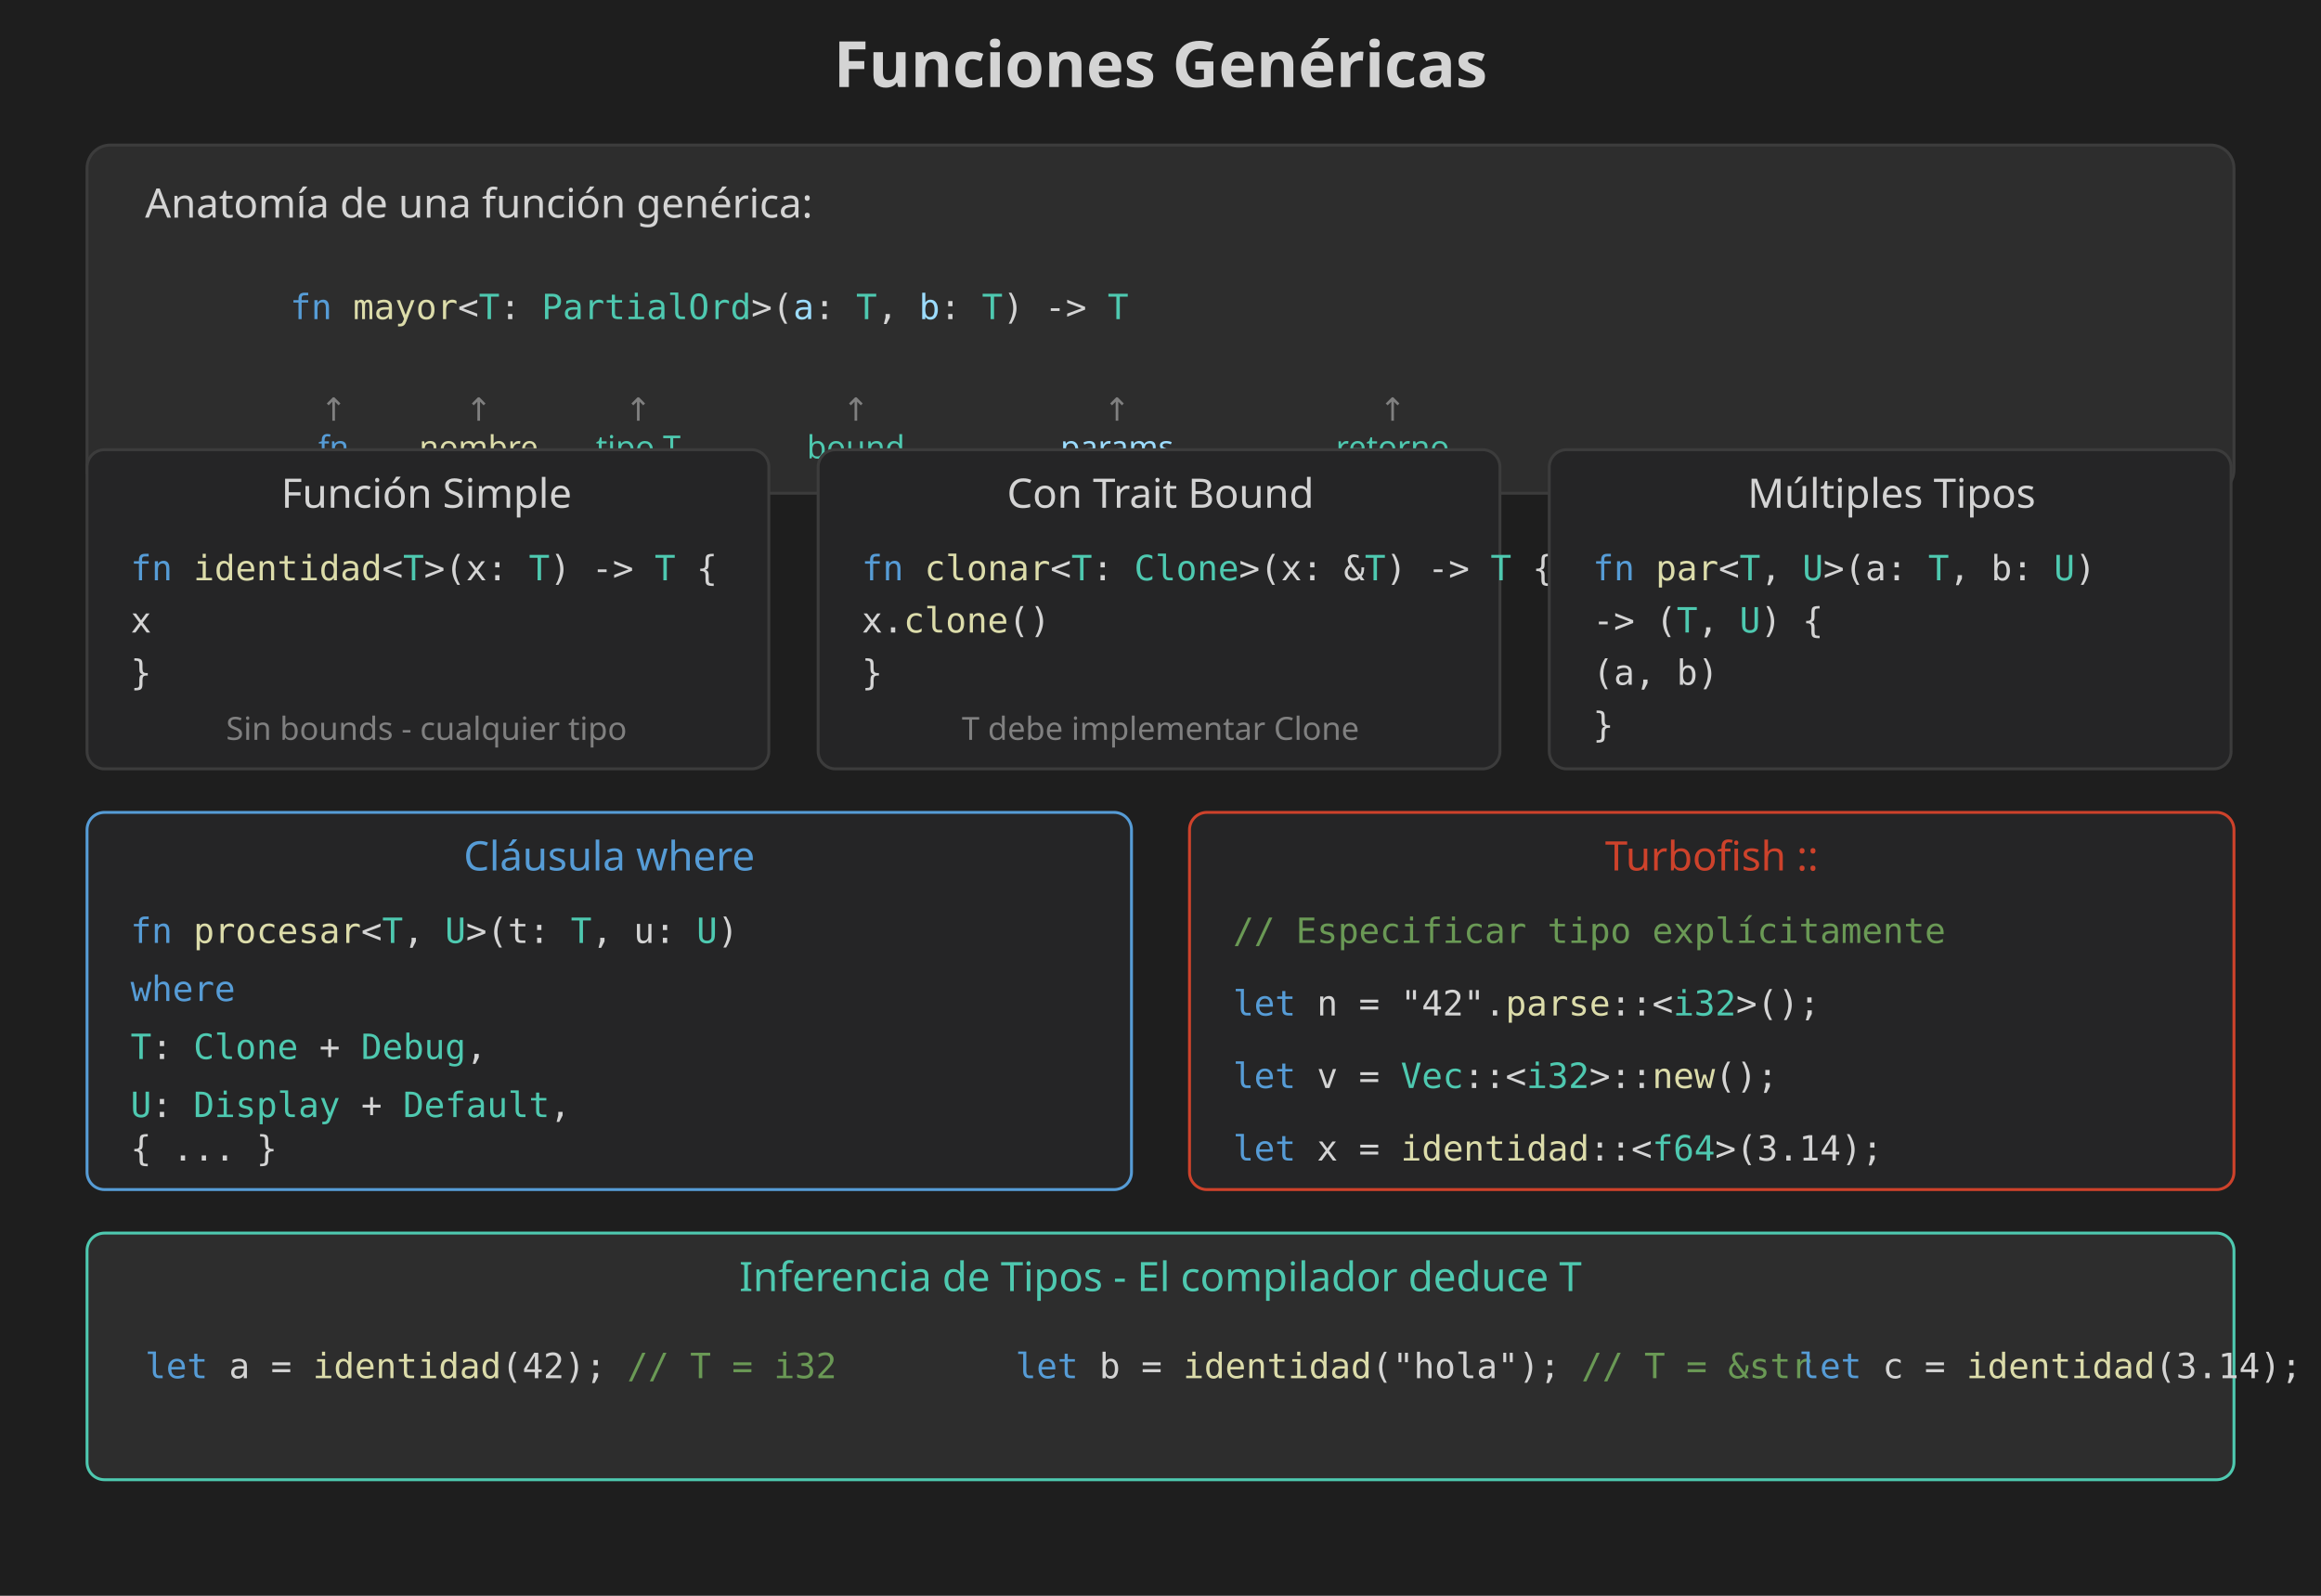
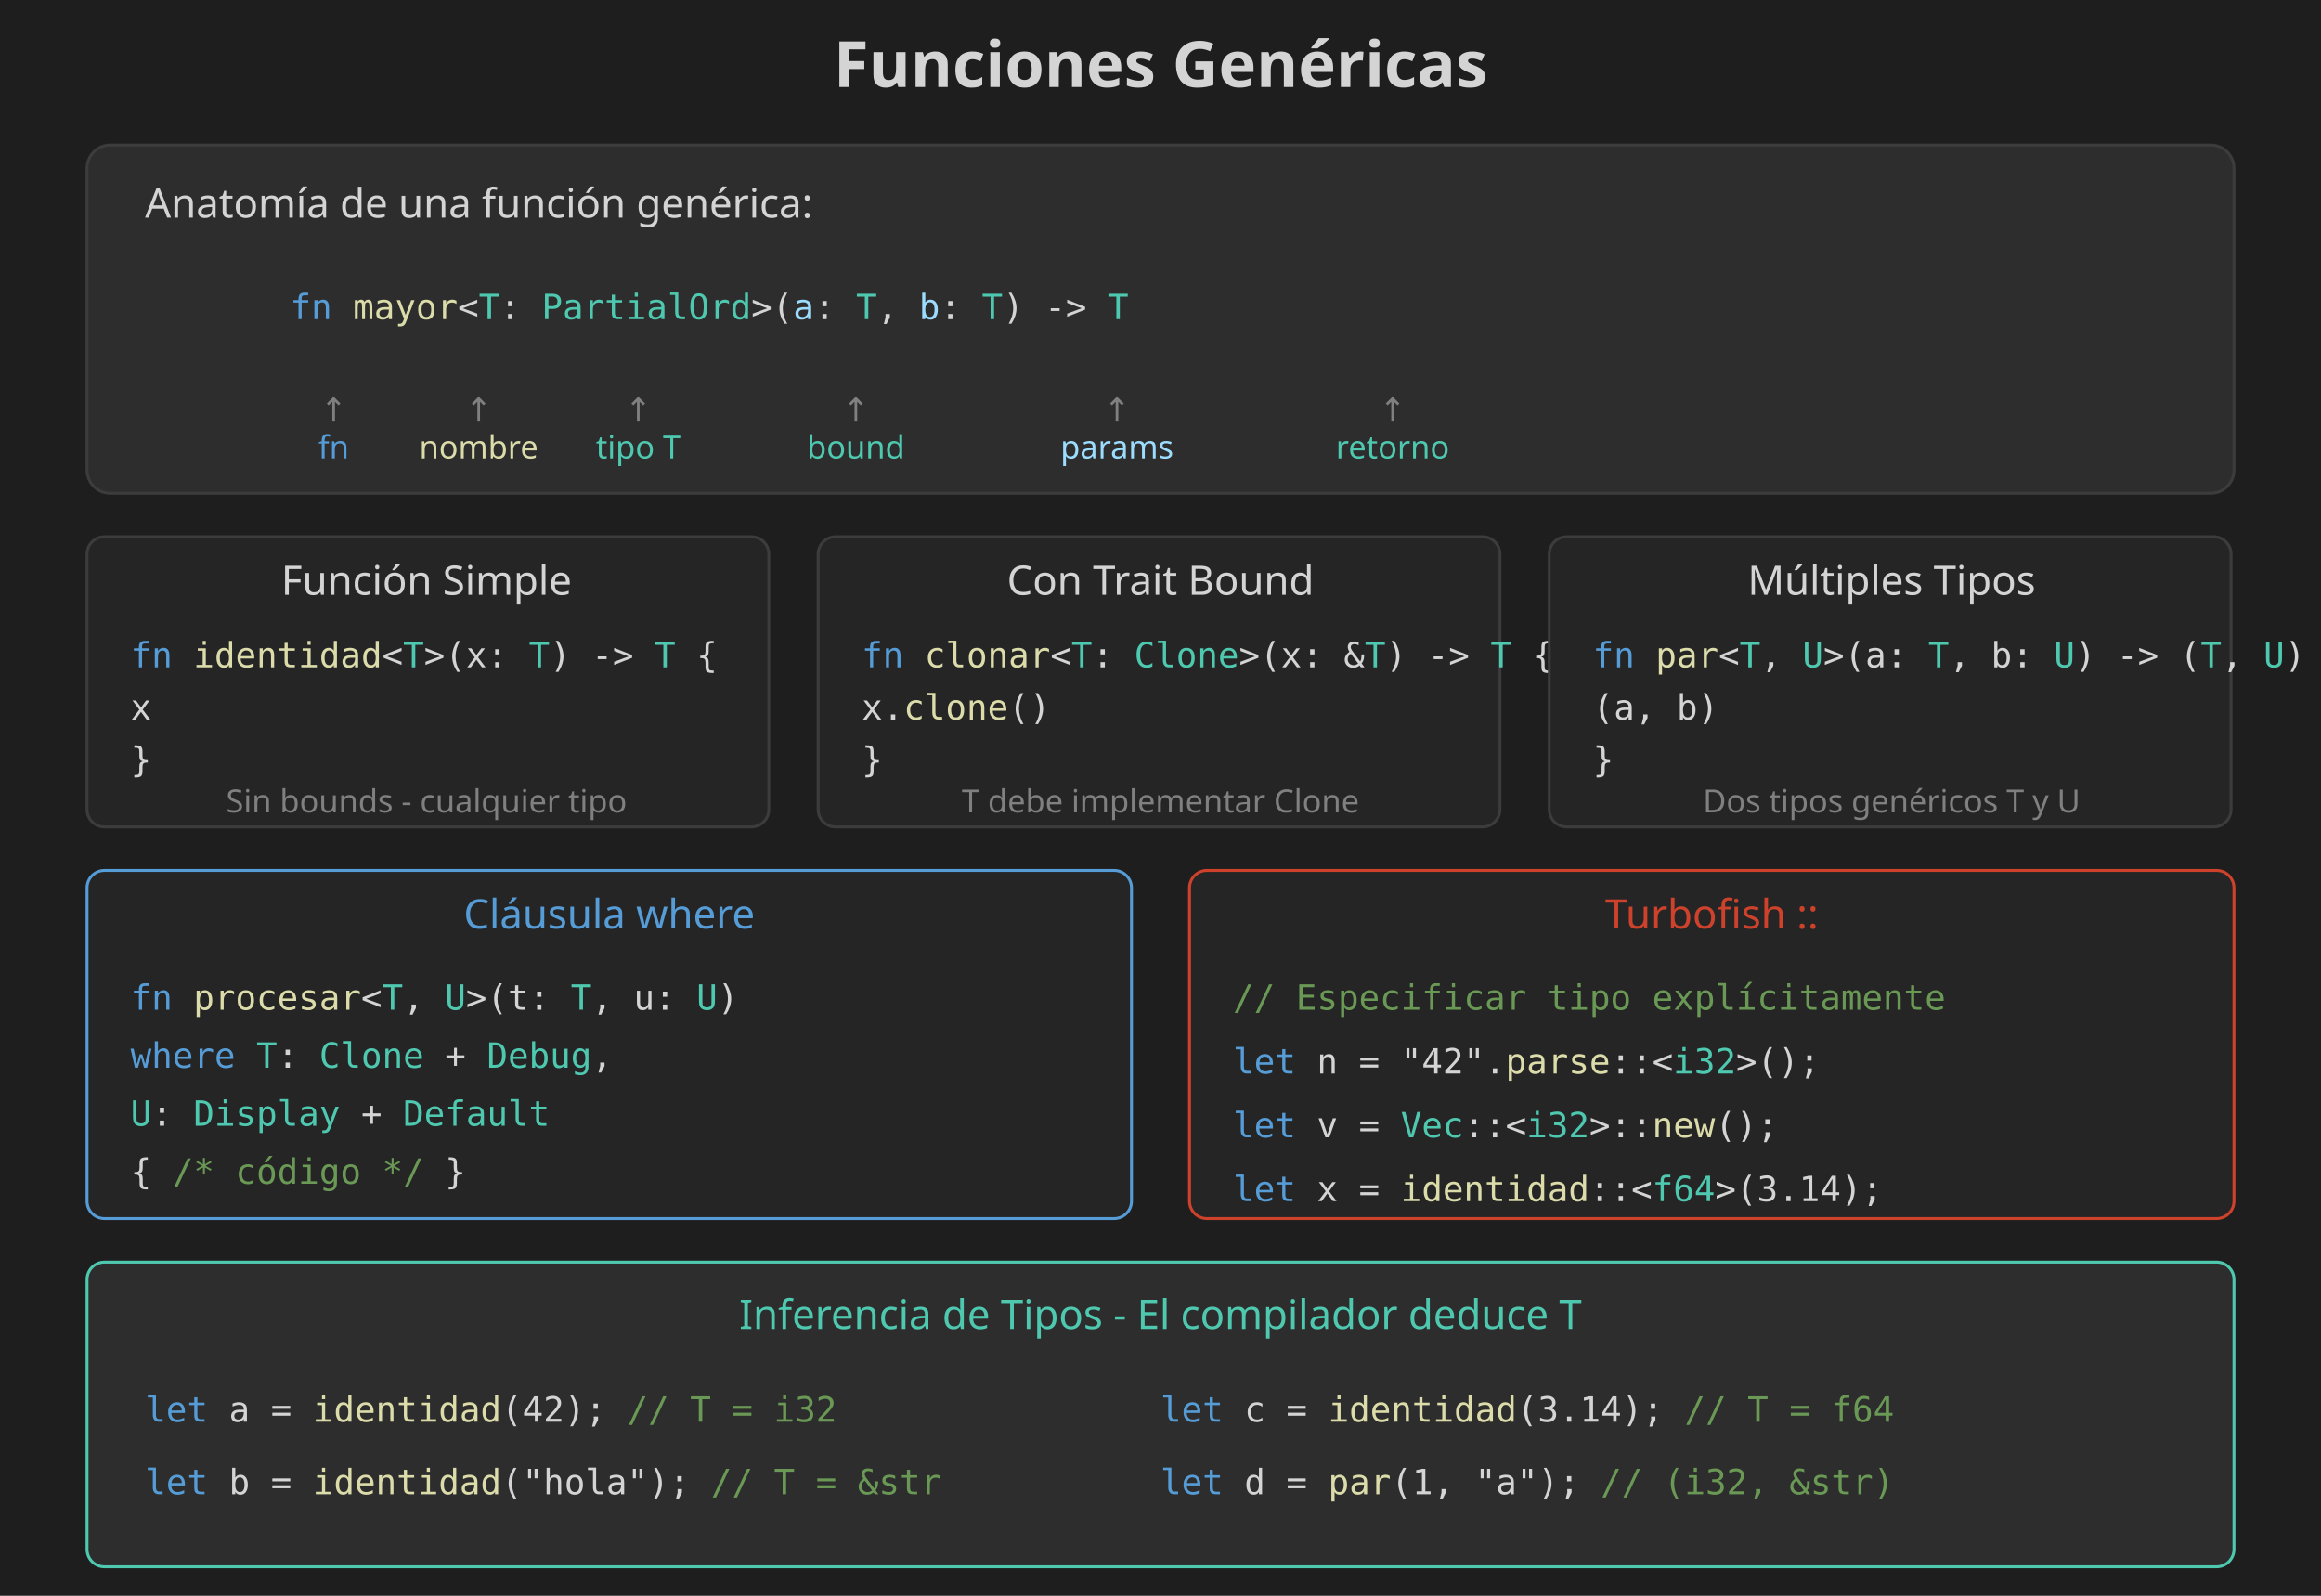
<svg xmlns="http://www.w3.org/2000/svg" viewBox="0 0 800 550">
  <defs>
    <style>
      .title { font-family: 'Segoe UI', sans-serif; font-size: 22px; fill: #d4d4d4; font-weight: bold; }
      .subtitle { font-family: 'Segoe UI', sans-serif; font-size: 14px; fill: #808080; }
      .label { font-family: 'Segoe UI', sans-serif; font-size: 14px; fill: #d4d4d4; }
      .small { font-family: 'Segoe UI', sans-serif; font-size: 11px; fill: #808080; }
      .code { font-family: 'Fira Code', monospace; font-size: 12px; fill: #d4d4d4; }
      .keyword { fill: #569cd6; }
      .type { fill: #4ec9b0; }
      .function { fill: #dcdcaa; }
      .param { fill: #9cdcfe; }
      .comment { fill: #6a9955; }
    </style>
  </defs>
  <rect width="100%" height="100%" fill="#1e1e1e" />
  <text x="400" y="30" text-anchor="middle" class="title">Funciones Genéricas</text>
  <rect x="30" y="50" width="740" height="120" rx="8" fill="#2d2d2d" stroke="#3c3c3c" />
  <text x="50" y="75" class="label">Anatomía de una función genérica:</text>
  <text x="100" y="110" class="code">
    <tspan class="keyword">fn</tspan>
    <tspan class="function">mayor</tspan>&lt;<tspan class="type">T</tspan>: <tspan class="type">PartialOrd</tspan>&gt;(<tspan class="param">a</tspan>: <tspan class="type">T</tspan>, <tspan class="param">b</tspan>: <tspan class="type">T</tspan>) -&gt; <tspan class="type">T</tspan>
  </text>
  <text x="115" y="145" class="small" text-anchor="middle">↑</text>
  <text x="115" y="158" class="small" text-anchor="middle" style="fill:#569cd6;">fn</text>
  <text x="165" y="145" class="small" text-anchor="middle">↑</text>
  <text x="165" y="158" class="small" text-anchor="middle" style="fill:#dcdcaa;">nombre</text>
  <text x="220" y="145" class="small" text-anchor="middle">↑</text>
  <text x="220" y="158" class="small" text-anchor="middle" style="fill:#4ec9b0;">tipo T</text>
  <text x="295" y="145" class="small" text-anchor="middle">↑</text>
  <text x="295" y="158" class="small" text-anchor="middle" style="fill:#4ec9b0;">bound</text>
  <text x="385" y="145" class="small" text-anchor="middle">↑</text>
  <text x="385" y="158" class="small" text-anchor="middle" style="fill:#9cdcfe;">params</text>
  <text x="480" y="145" class="small" text-anchor="middle">↑</text>
  <text x="480" y="158" class="small" text-anchor="middle" style="fill:#4ec9b0;">retorno</text>
-   <rect x="30" y="155" width="235" height="110" rx="6" fill="#252526" stroke="#3c3c3c" />
-   <text x="147" y="175" text-anchor="middle" class="label">Función Simple</text>
-   <text x="45" y="200" class="code">
+   <rect x="30" y="185" width="235" height="100" rx="6" fill="#252526" stroke="#3c3c3c" />
+   <text x="147" y="205" text-anchor="middle" class="label">Función Simple</text>
+   <text x="45" y="230" class="code">
    <tspan class="keyword">fn</tspan>
    <tspan class="function">identidad</tspan>&lt;<tspan class="type">T</tspan>&gt;(x: <tspan class="type">T</tspan>) -&gt; <tspan class="type">T</tspan> {
  </text>
-   <text x="45" y="218" class="code">    x</text>
-   <text x="45" y="236" class="code">}</text>
-   <text x="147" y="255" text-anchor="middle" class="small">Sin bounds - cualquier tipo</text>
-   <rect x="282" y="155" width="235" height="110" rx="6" fill="#252526" stroke="#3c3c3c" />
-   <text x="400" y="175" text-anchor="middle" class="label">Con Trait Bound</text>
-   <text x="297" y="200" class="code">
+   <text x="45" y="248" class="code">    x</text>
+   <text x="45" y="266" class="code">}</text>
+   <text x="147" y="280" text-anchor="middle" class="small">Sin bounds - cualquier tipo</text>
+   <rect x="282" y="185" width="235" height="100" rx="6" fill="#252526" stroke="#3c3c3c" />
+   <text x="400" y="205" text-anchor="middle" class="label">Con Trait Bound</text>
+   <text x="297" y="230" class="code">
    <tspan class="keyword">fn</tspan>
    <tspan class="function">clonar</tspan>&lt;<tspan class="type">T</tspan>: <tspan class="type">Clone</tspan>&gt;(x: &amp;<tspan class="type">T</tspan>) -&gt; <tspan class="type">T</tspan> {
  </text>
-   <text x="297" y="218" class="code">    x.<tspan class="function">clone</tspan>()</text>
-   <text x="297" y="236" class="code">}</text>
-   <text x="400" y="255" text-anchor="middle" class="small">T debe implementar Clone</text>
-   <rect x="534" y="155" width="235" height="110" rx="6" fill="#252526" stroke="#3c3c3c" />
-   <text x="652" y="175" text-anchor="middle" class="label">Múltiples Tipos</text>
-   <text x="549" y="200" class="code">
+   <text x="297" y="248" class="code">    x.<tspan class="function">clone</tspan>()</text>
+   <text x="297" y="266" class="code">}</text>
+   <text x="400" y="280" text-anchor="middle" class="small">T debe implementar Clone</text>
+   <rect x="534" y="185" width="235" height="100" rx="6" fill="#252526" stroke="#3c3c3c" />
+   <text x="652" y="205" text-anchor="middle" class="label">Múltiples Tipos</text>
+   <text x="549" y="230" class="code">
    <tspan class="keyword">fn</tspan>
-     <tspan class="function">par</tspan>&lt;<tspan class="type">T</tspan>, <tspan class="type">U</tspan>&gt;(a: <tspan class="type">T</tspan>, b: <tspan class="type">U</tspan>)
+     <tspan class="function">par</tspan>&lt;<tspan class="type">T</tspan>, <tspan class="type">U</tspan>&gt;(a: <tspan class="type">T</tspan>, b: <tspan class="type">U</tspan>) -&gt; (<tspan class="type">T</tspan>, <tspan class="type">U</tspan>) {
  </text>
-   <text x="549" y="218" class="code">    -&gt; (<tspan class="type">T</tspan>, <tspan class="type">U</tspan>) {</text>
-   <text x="549" y="236" class="code">    (a, b)</text>
-   <text x="549" y="254" class="code">}</text>
-   <rect x="30" y="280" width="360" height="130" rx="6" fill="#252526" stroke="#569cd6" />
-   <text x="210" y="300" text-anchor="middle" class="label" style="fill:#569cd6;">Cláusula where</text>
-   <text x="45" y="325" class="code">
+   <text x="549" y="248" class="code">    (a, b)</text>
+   <text x="549" y="266" class="code">}</text>
+   <text x="652" y="280" text-anchor="middle" class="small">Dos tipos genéricos T y U</text>
+   <rect x="30" y="300" width="360" height="120" rx="6" fill="#252526" stroke="#569cd6" />
+   <text x="210" y="320" text-anchor="middle" class="label" style="fill:#569cd6;">Cláusula where</text>
+   <text x="45" y="348" class="code">
    <tspan class="keyword">fn</tspan>
    <tspan class="function">procesar</tspan>&lt;<tspan class="type">T</tspan>, <tspan class="type">U</tspan>&gt;(t: <tspan class="type">T</tspan>, u: <tspan class="type">U</tspan>)
  </text>
-   <text x="45" y="345" class="code">
+   <text x="45" y="368" class="code">
    <tspan class="keyword">where</tspan>
+     <tspan class="type">T</tspan>: <tspan class="type">Clone</tspan> + <tspan class="type">Debug</tspan>,</text>
+   <text x="45" y="388" class="code">
+     <tspan class="type">U</tspan>: <tspan class="type">Display</tspan> + <tspan class="type">Default</tspan>
  </text>
-   <text x="45" y="365" class="code">
-     <tspan class="type">T</tspan>: <tspan class="type">Clone</tspan> + <tspan class="type">Debug</tspan>,
-   </text>
-   <text x="45" y="385" class="code">
-     <tspan class="type">U</tspan>: <tspan class="type">Display</tspan> + <tspan class="type">Default</tspan>,
-   </text>
-   <text x="45" y="400" class="code">{ ... }</text>
-   <rect x="410" y="280" width="360" height="130" rx="6" fill="#252526" stroke="#CE422B" />
-   <text x="590" y="300" text-anchor="middle" class="label" style="fill:#CE422B;">Turbofish ::</text>
-   <text x="425" y="325" class="code">
+   <text x="45" y="408" class="code">{ <tspan class="comment">/* código */</tspan> }</text>
+   <rect x="410" y="300" width="360" height="120" rx="6" fill="#252526" stroke="#CE422B" />
+   <text x="590" y="320" text-anchor="middle" class="label" style="fill:#CE422B;">Turbofish ::</text>
+   <text x="425" y="348" class="code">
    <tspan class="comment">// Especificar tipo explícitamente</tspan>
  </text>
-   <text x="425" y="350" class="code">
+   <text x="425" y="370" class="code">
    <tspan class="keyword">let</tspan> n = <tspan class="string">"42"</tspan>.<tspan class="function">parse</tspan>::&lt;<tspan class="type">i32</tspan>&gt;();
  </text>
-   <text x="425" y="375" class="code">
+   <text x="425" y="392" class="code">
    <tspan class="keyword">let</tspan> v = <tspan class="type">Vec</tspan>::&lt;<tspan class="type">i32</tspan>&gt;::<tspan class="function">new</tspan>();
  </text>
-   <text x="425" y="400" class="code">
+   <text x="425" y="414" class="code">
    <tspan class="keyword">let</tspan> x = <tspan class="function">identidad</tspan>::&lt;<tspan class="type">f64</tspan>&gt;(<tspan class="number">3.14</tspan>);
  </text>
-   <rect x="30" y="425" width="740" height="85" rx="6" fill="#2d2d2d" stroke="#4ec9b0" />
-   <text x="400" y="445" text-anchor="middle" class="label" style="fill:#4ec9b0;">Inferencia de Tipos - El compilador deduce T</text>
-   <text x="50" y="475" class="code">
+   <rect x="30" y="435" width="740" height="105" rx="6" fill="#2d2d2d" stroke="#4ec9b0" />
+   <text x="400" y="458" text-anchor="middle" class="label" style="fill:#4ec9b0;">Inferencia de Tipos - El compilador deduce T</text>
+   <text x="50" y="490" class="code">
    <tspan class="keyword">let</tspan> a = <tspan class="function">identidad</tspan>(<tspan class="number">42</tspan>);       <tspan class="comment">// T = i32</tspan>
  </text>
-   <text x="350" y="475" class="code">
+   <text x="50" y="515" class="code">
    <tspan class="keyword">let</tspan> b = <tspan class="function">identidad</tspan>(<tspan class="string">"hola"</tspan>);  <tspan class="comment">// T = &amp;str</tspan>
  </text>
-   <text x="620" y="475" class="code">
+   <text x="400" y="490" class="code">
    <tspan class="keyword">let</tspan> c = <tspan class="function">identidad</tspan>(<tspan class="number">3.14</tspan>);    <tspan class="comment">// T = f64</tspan>
  </text>
+   <text x="400" y="515" class="code">
+     <tspan class="keyword">let</tspan> d = <tspan class="function">par</tspan>(<tspan class="number">1</tspan>, <tspan class="string">"a"</tspan>);        <tspan class="comment">// (i32, &amp;str)</tspan>
+   </text>
</svg>
